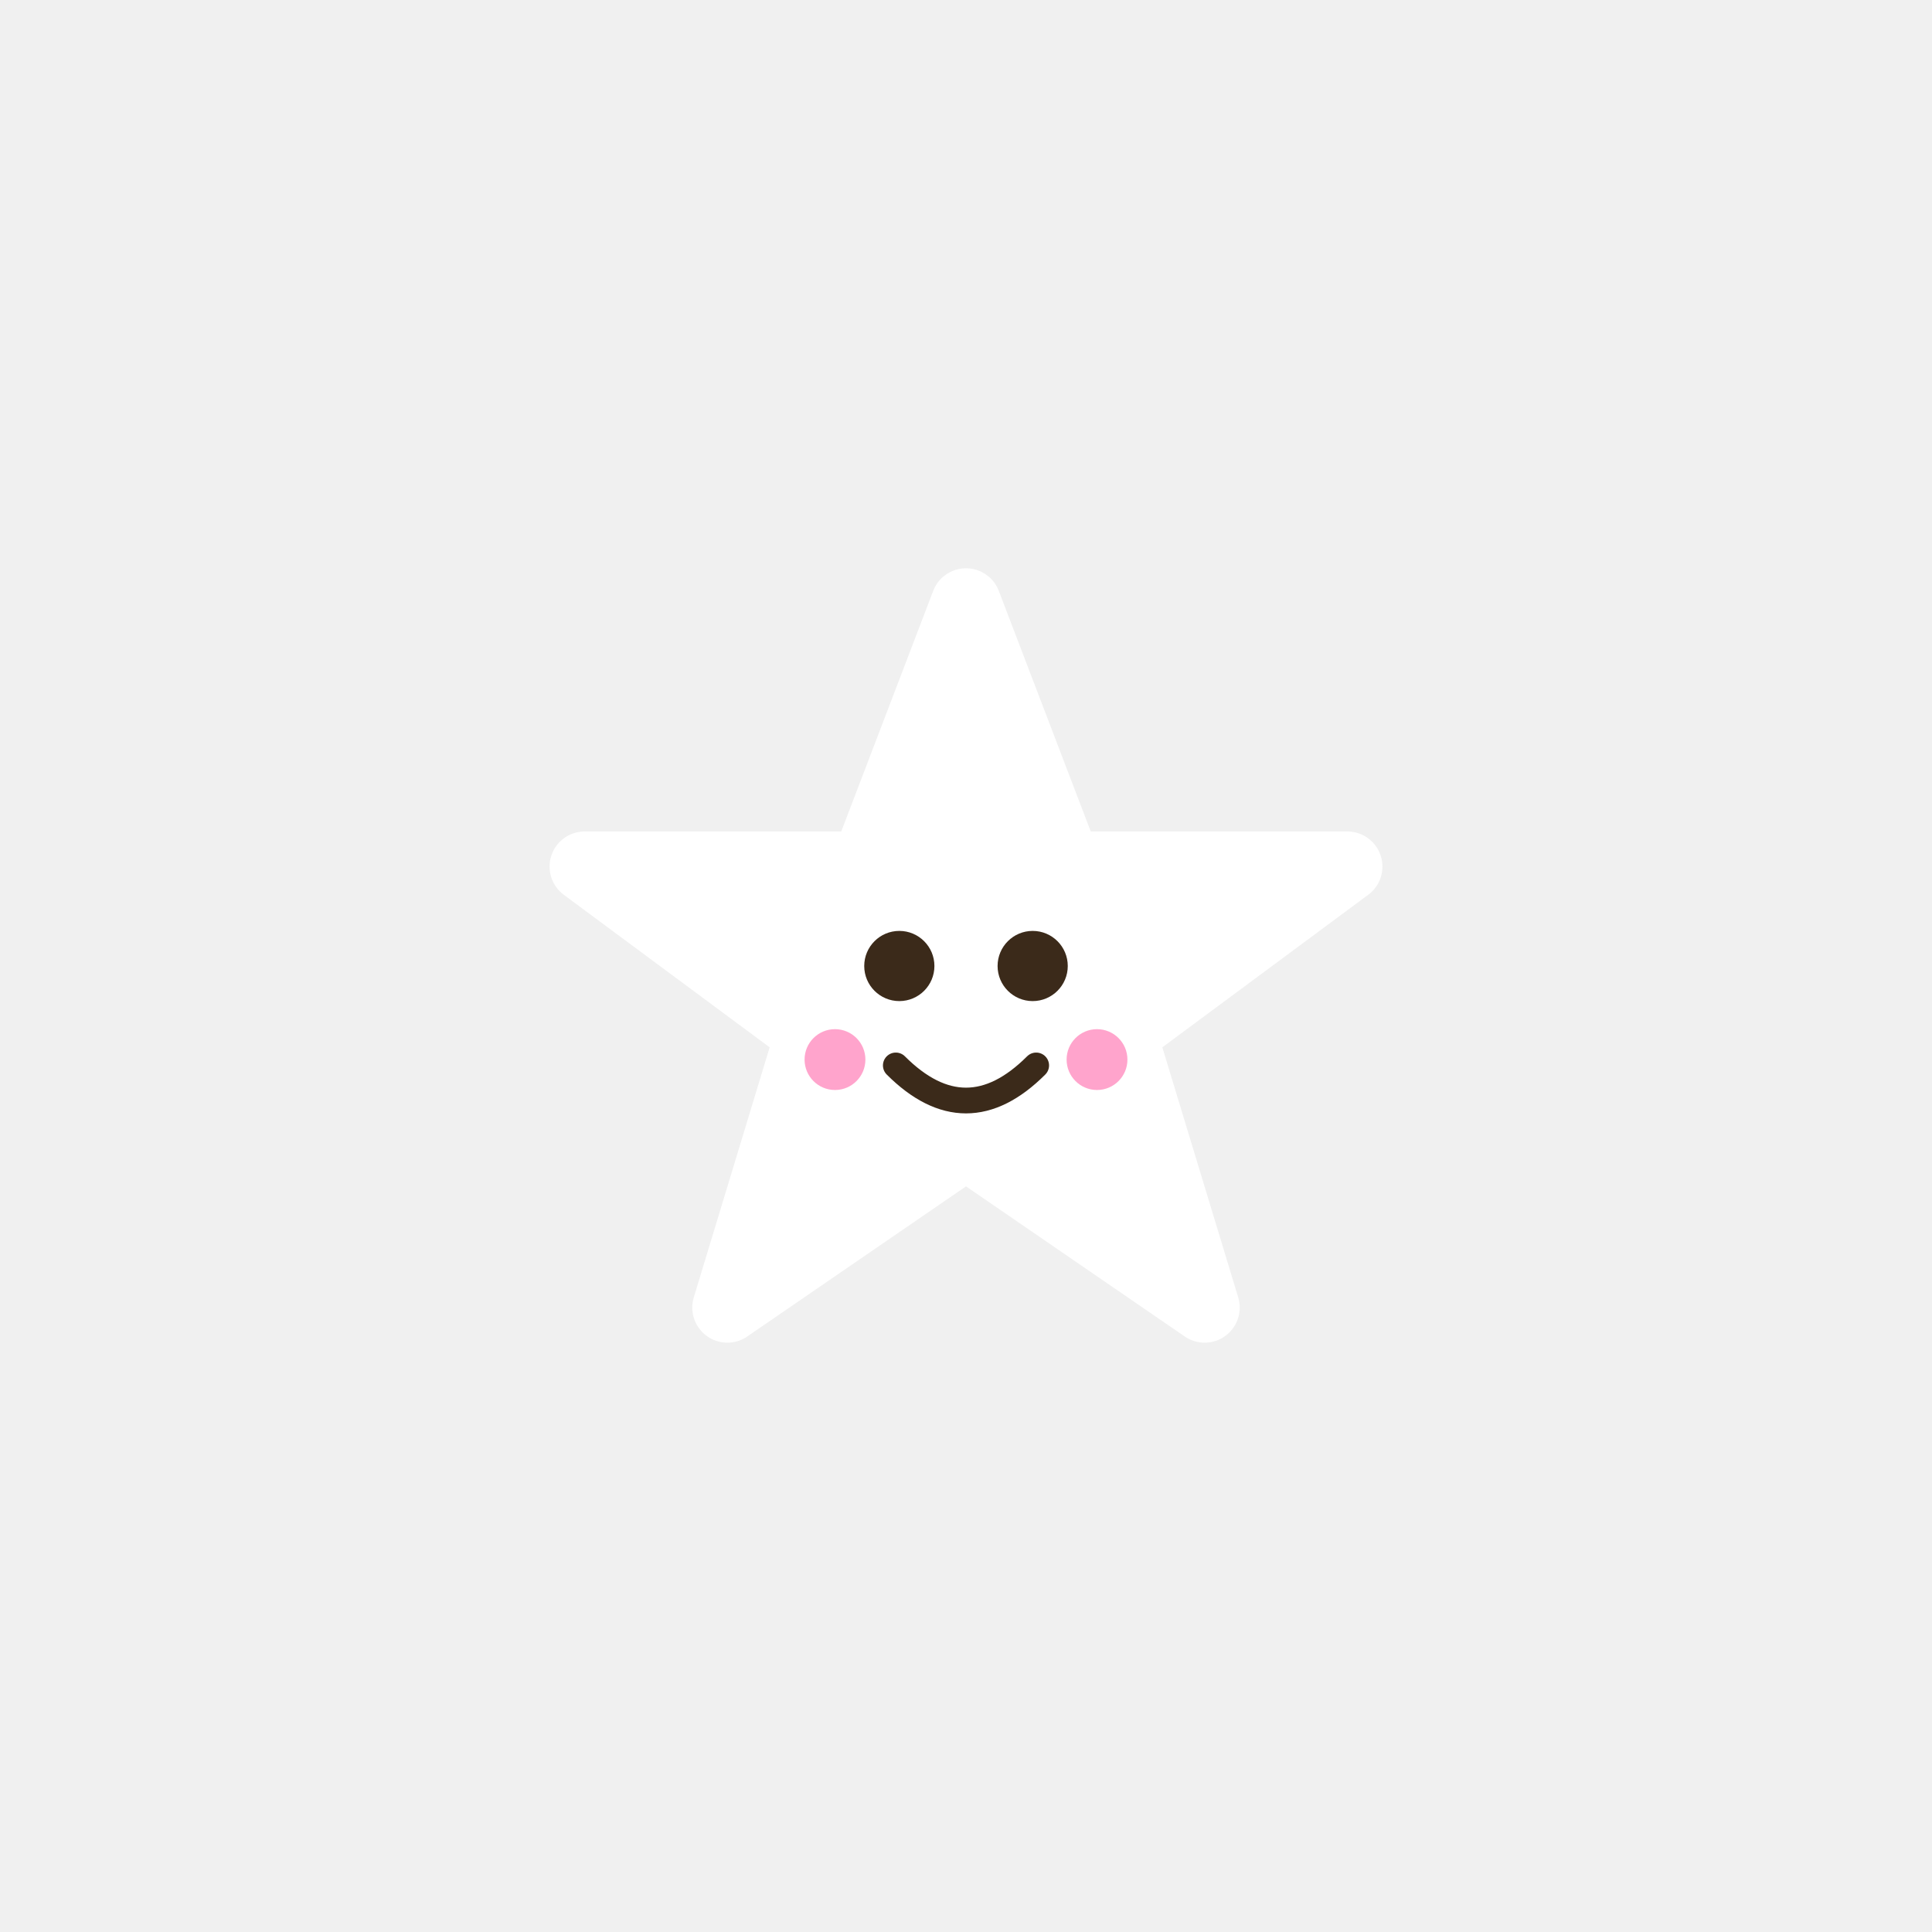
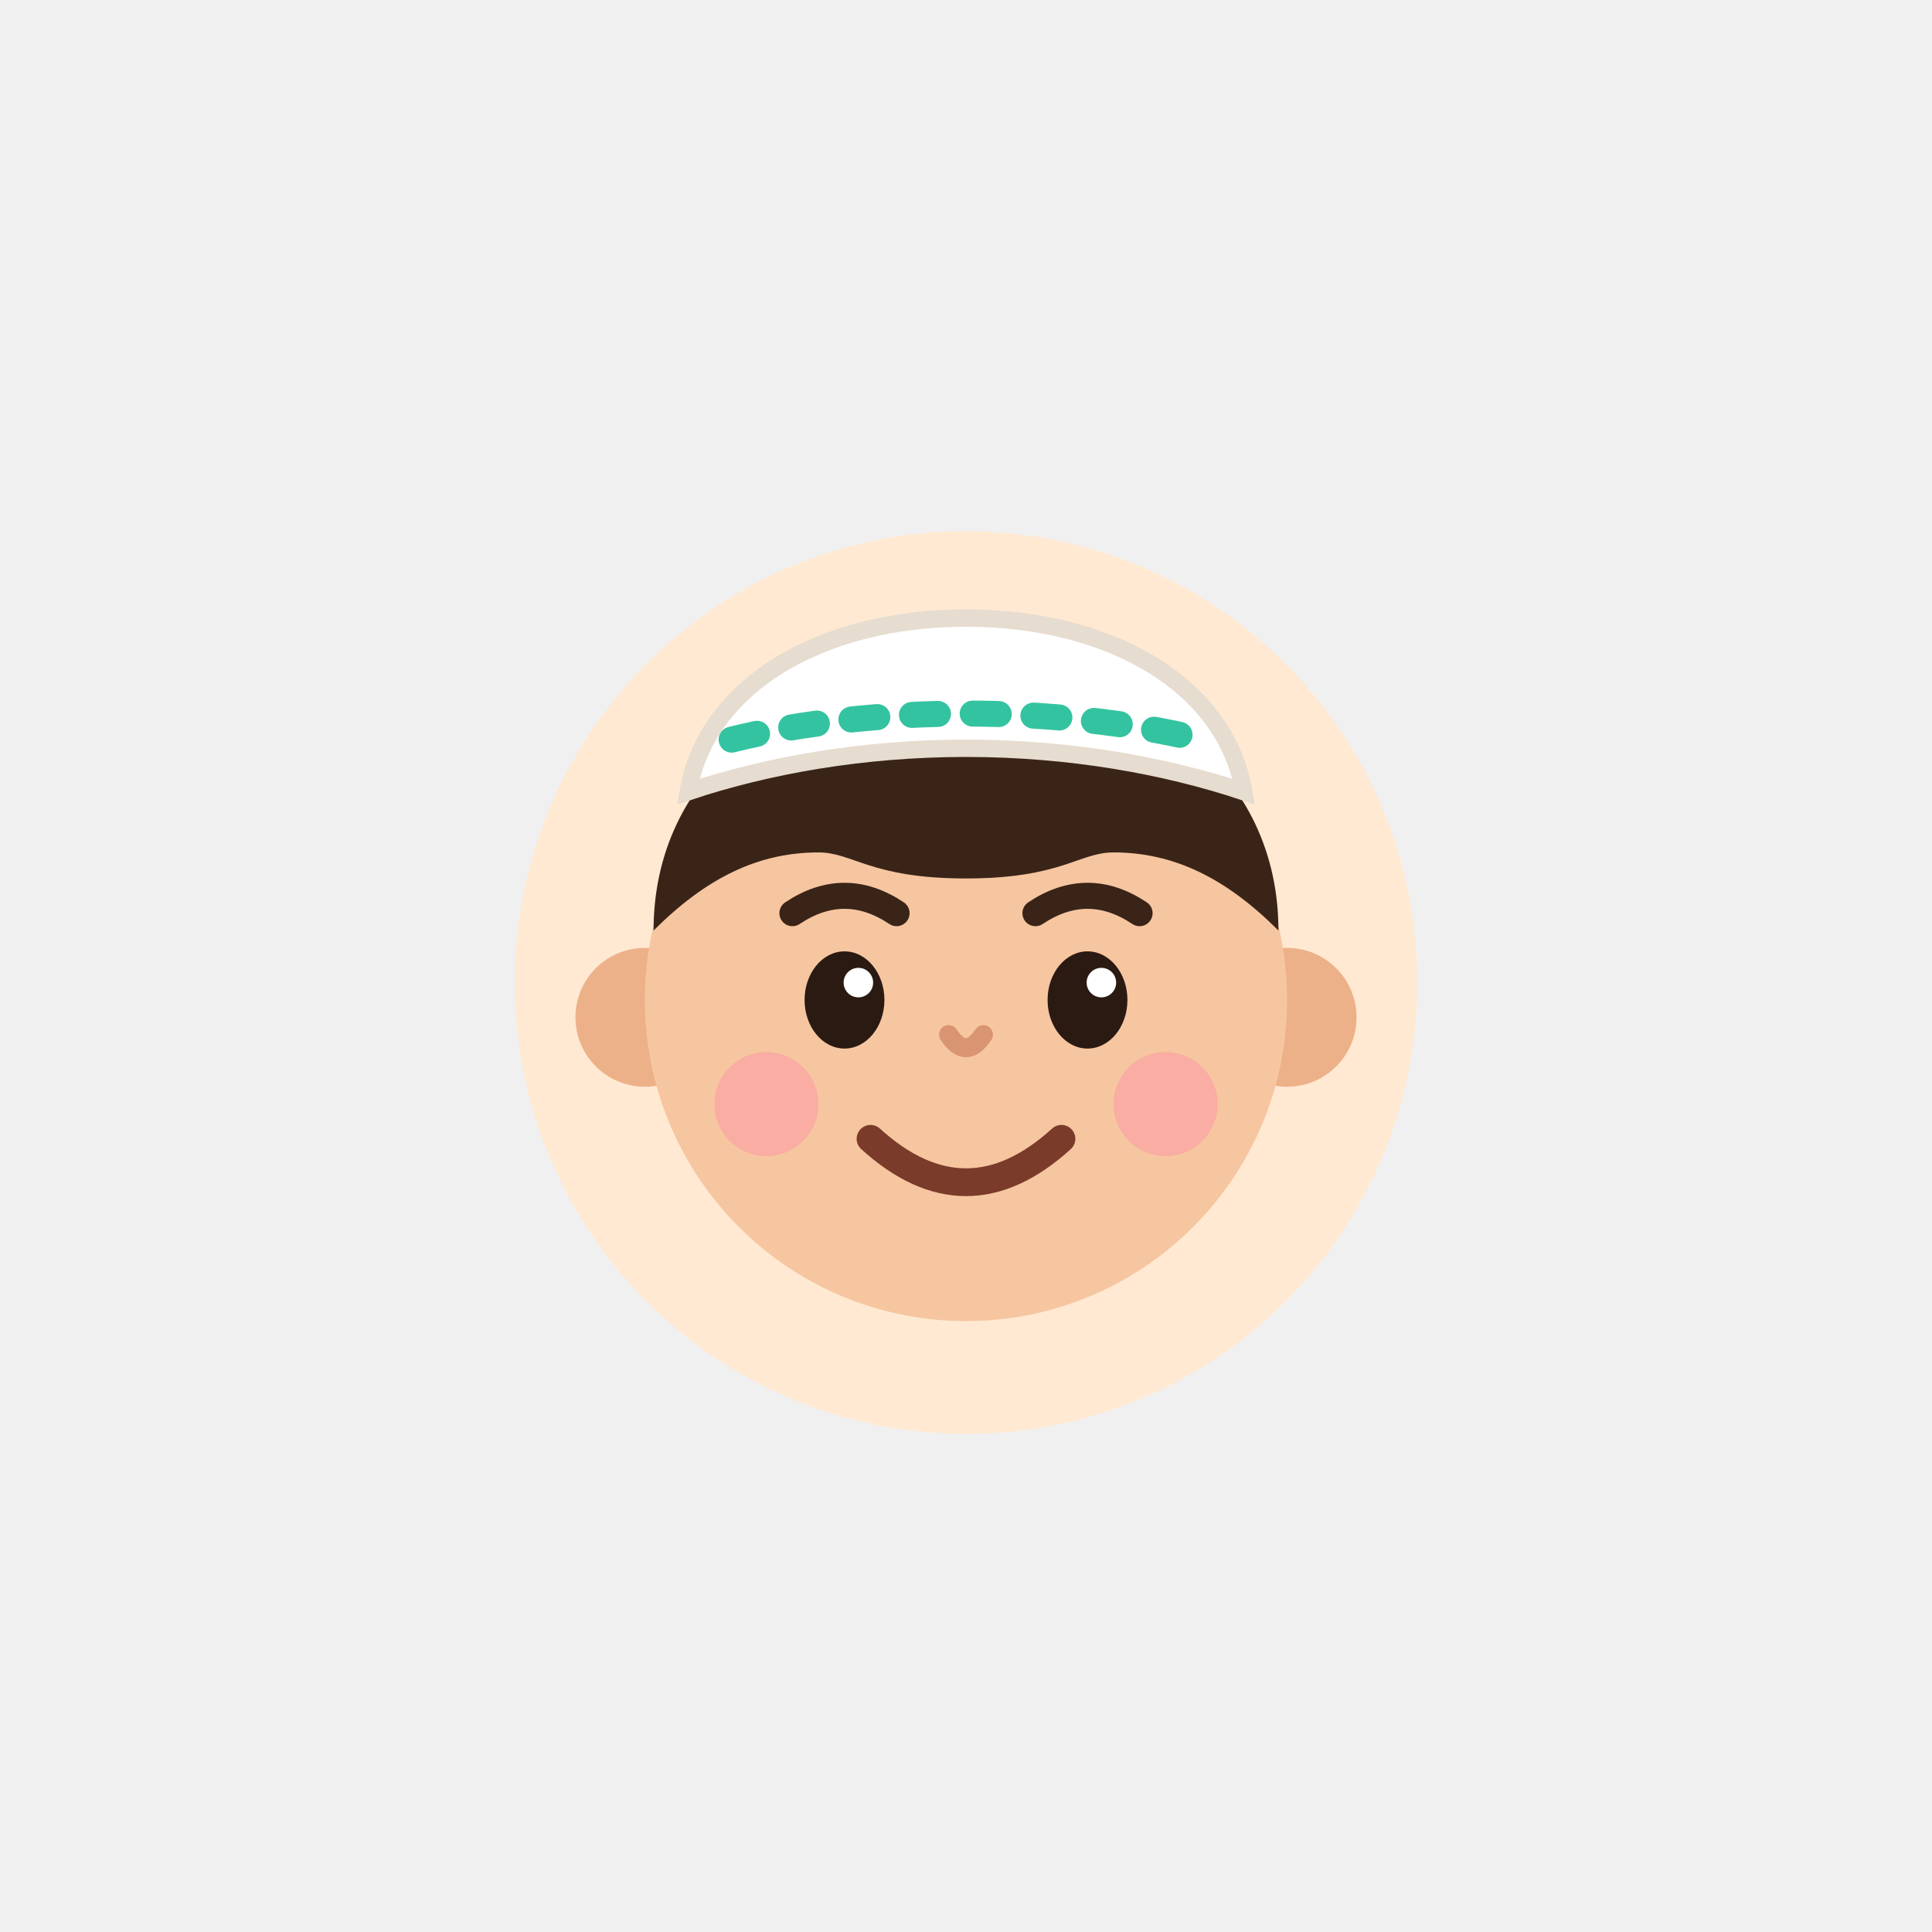
<svg xmlns="http://www.w3.org/2000/svg" viewBox="0 0 1024 1024" width="1024" height="1024">
-   <g transform="translate(512 512) scale(0.62) translate(-512 -480)">
-     <polygon points="512,170 598,395 838,395 645,538 716,772 512,632 308,772 379,538 186,395 426,395" fill="#fff" stroke="#fff" stroke-width="60" stroke-linejoin="round" />
-     <circle cx="455" cy="480" r="30" fill="#3B2A1A" />
-     <circle cx="569" cy="480" r="30" fill="#3B2A1A" />
-     <circle cx="400" cy="560" r="26" fill="#FF7EB6" opacity=".7" />
-     <circle cx="624" cy="560" r="26" fill="#FF7EB6" opacity=".7" />
-     <path d="M452 565 Q512 625 572 565" fill="none" stroke="#3B2A1A" stroke-width="22" stroke-linecap="round" />
+   <g transform="translate(512 530) scale(4.6) translate(-60 -68)">
+     <circle cx="60" cy="66" r="52" fill="#FFE9D2" />
+     <circle cx="23" cy="70" r="8" fill="#EDB189" />
+     <circle cx="97" cy="70" r="8" fill="#EDB189" />
+     <circle cx="60" cy="68" r="37" fill="#F6C6A0" />
+     <path d="M24 60c0-18 15-30 36-30s36 12 36 30c-6-6-12-9-19-9-4 0-6 3-17 3s-13-3-17-3c-7 0-13 3-19 9z" fill="#3A2418" />
+     <path d="M28 44c2-12 15-20 32-20s30 8 32 20c-9-3-20-5-32-5s-23 2-32 5z" fill="#FFFFFF" stroke="#E6DCCF" stroke-width="2" />
+     <path d="M33 38c8-2 18-3 27-3s19 1 27 3" stroke="#34C3A0" stroke-width="3" fill="none" stroke-linecap="round" stroke-dasharray="3 4" />
+     <path d="M40 58q6-4 12 0M68 58q6-4 12 0" stroke="#3A2418" stroke-width="3" fill="none" stroke-linecap="round" />
+     <g class="z-eyes">
+       <ellipse cx="46" cy="68" rx="4.6" ry="5.6" fill="#2A1A12" />
+       <ellipse cx="74" cy="68" rx="4.6" ry="5.6" fill="#2A1A12" />
+       <circle cx="47.6" cy="66" r="1.7" fill="#fff" />
+       <circle cx="75.6" cy="66" r="1.7" fill="#fff" />
+     </g>
+     <circle cx="37" cy="80" r="6" fill="#FF8FA3" opacity=".45" />
+     <circle cx="83" cy="80" r="6" fill="#FF8FA3" opacity=".45" />
+     <path d="M58 72q2 3 4 0" stroke="#D99471" stroke-width="2.2" fill="none" stroke-linecap="round" />
+     <path class="z-smile" d="M49 84q11 10 22 0" stroke="#7A3B2A" stroke-width="3.2" fill="none" stroke-linecap="round" />
  </g>
</svg>
